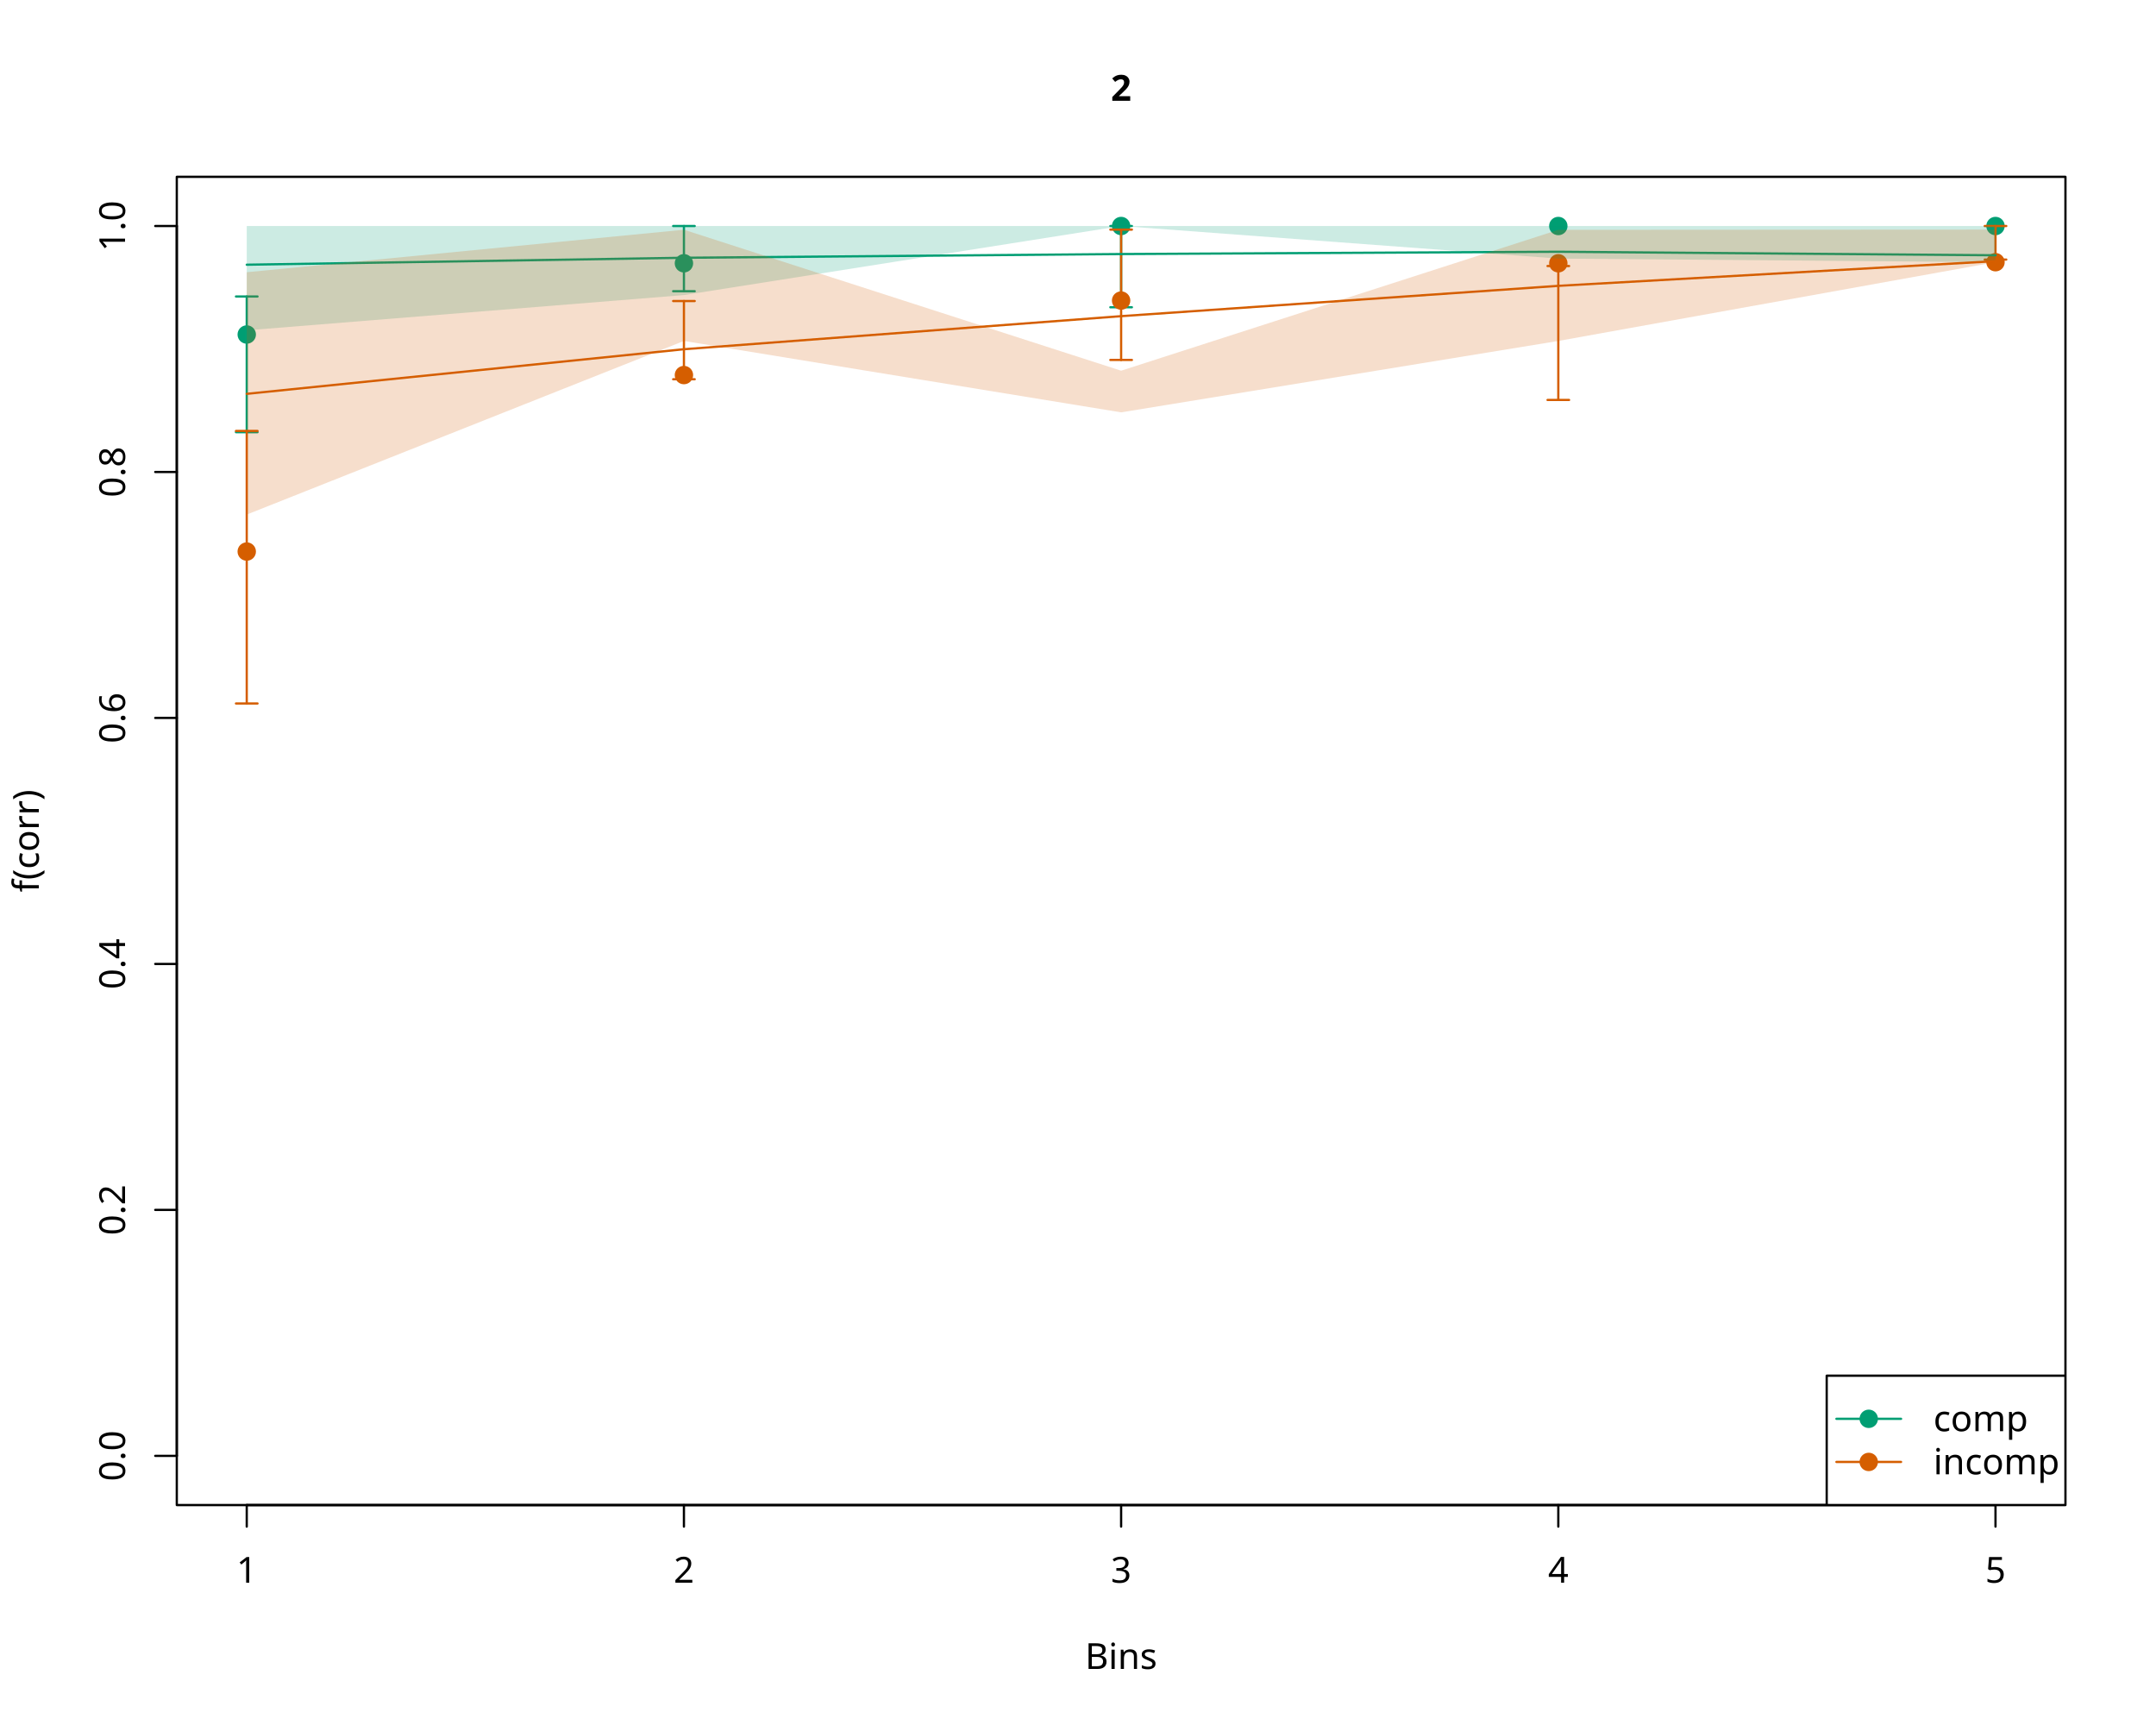
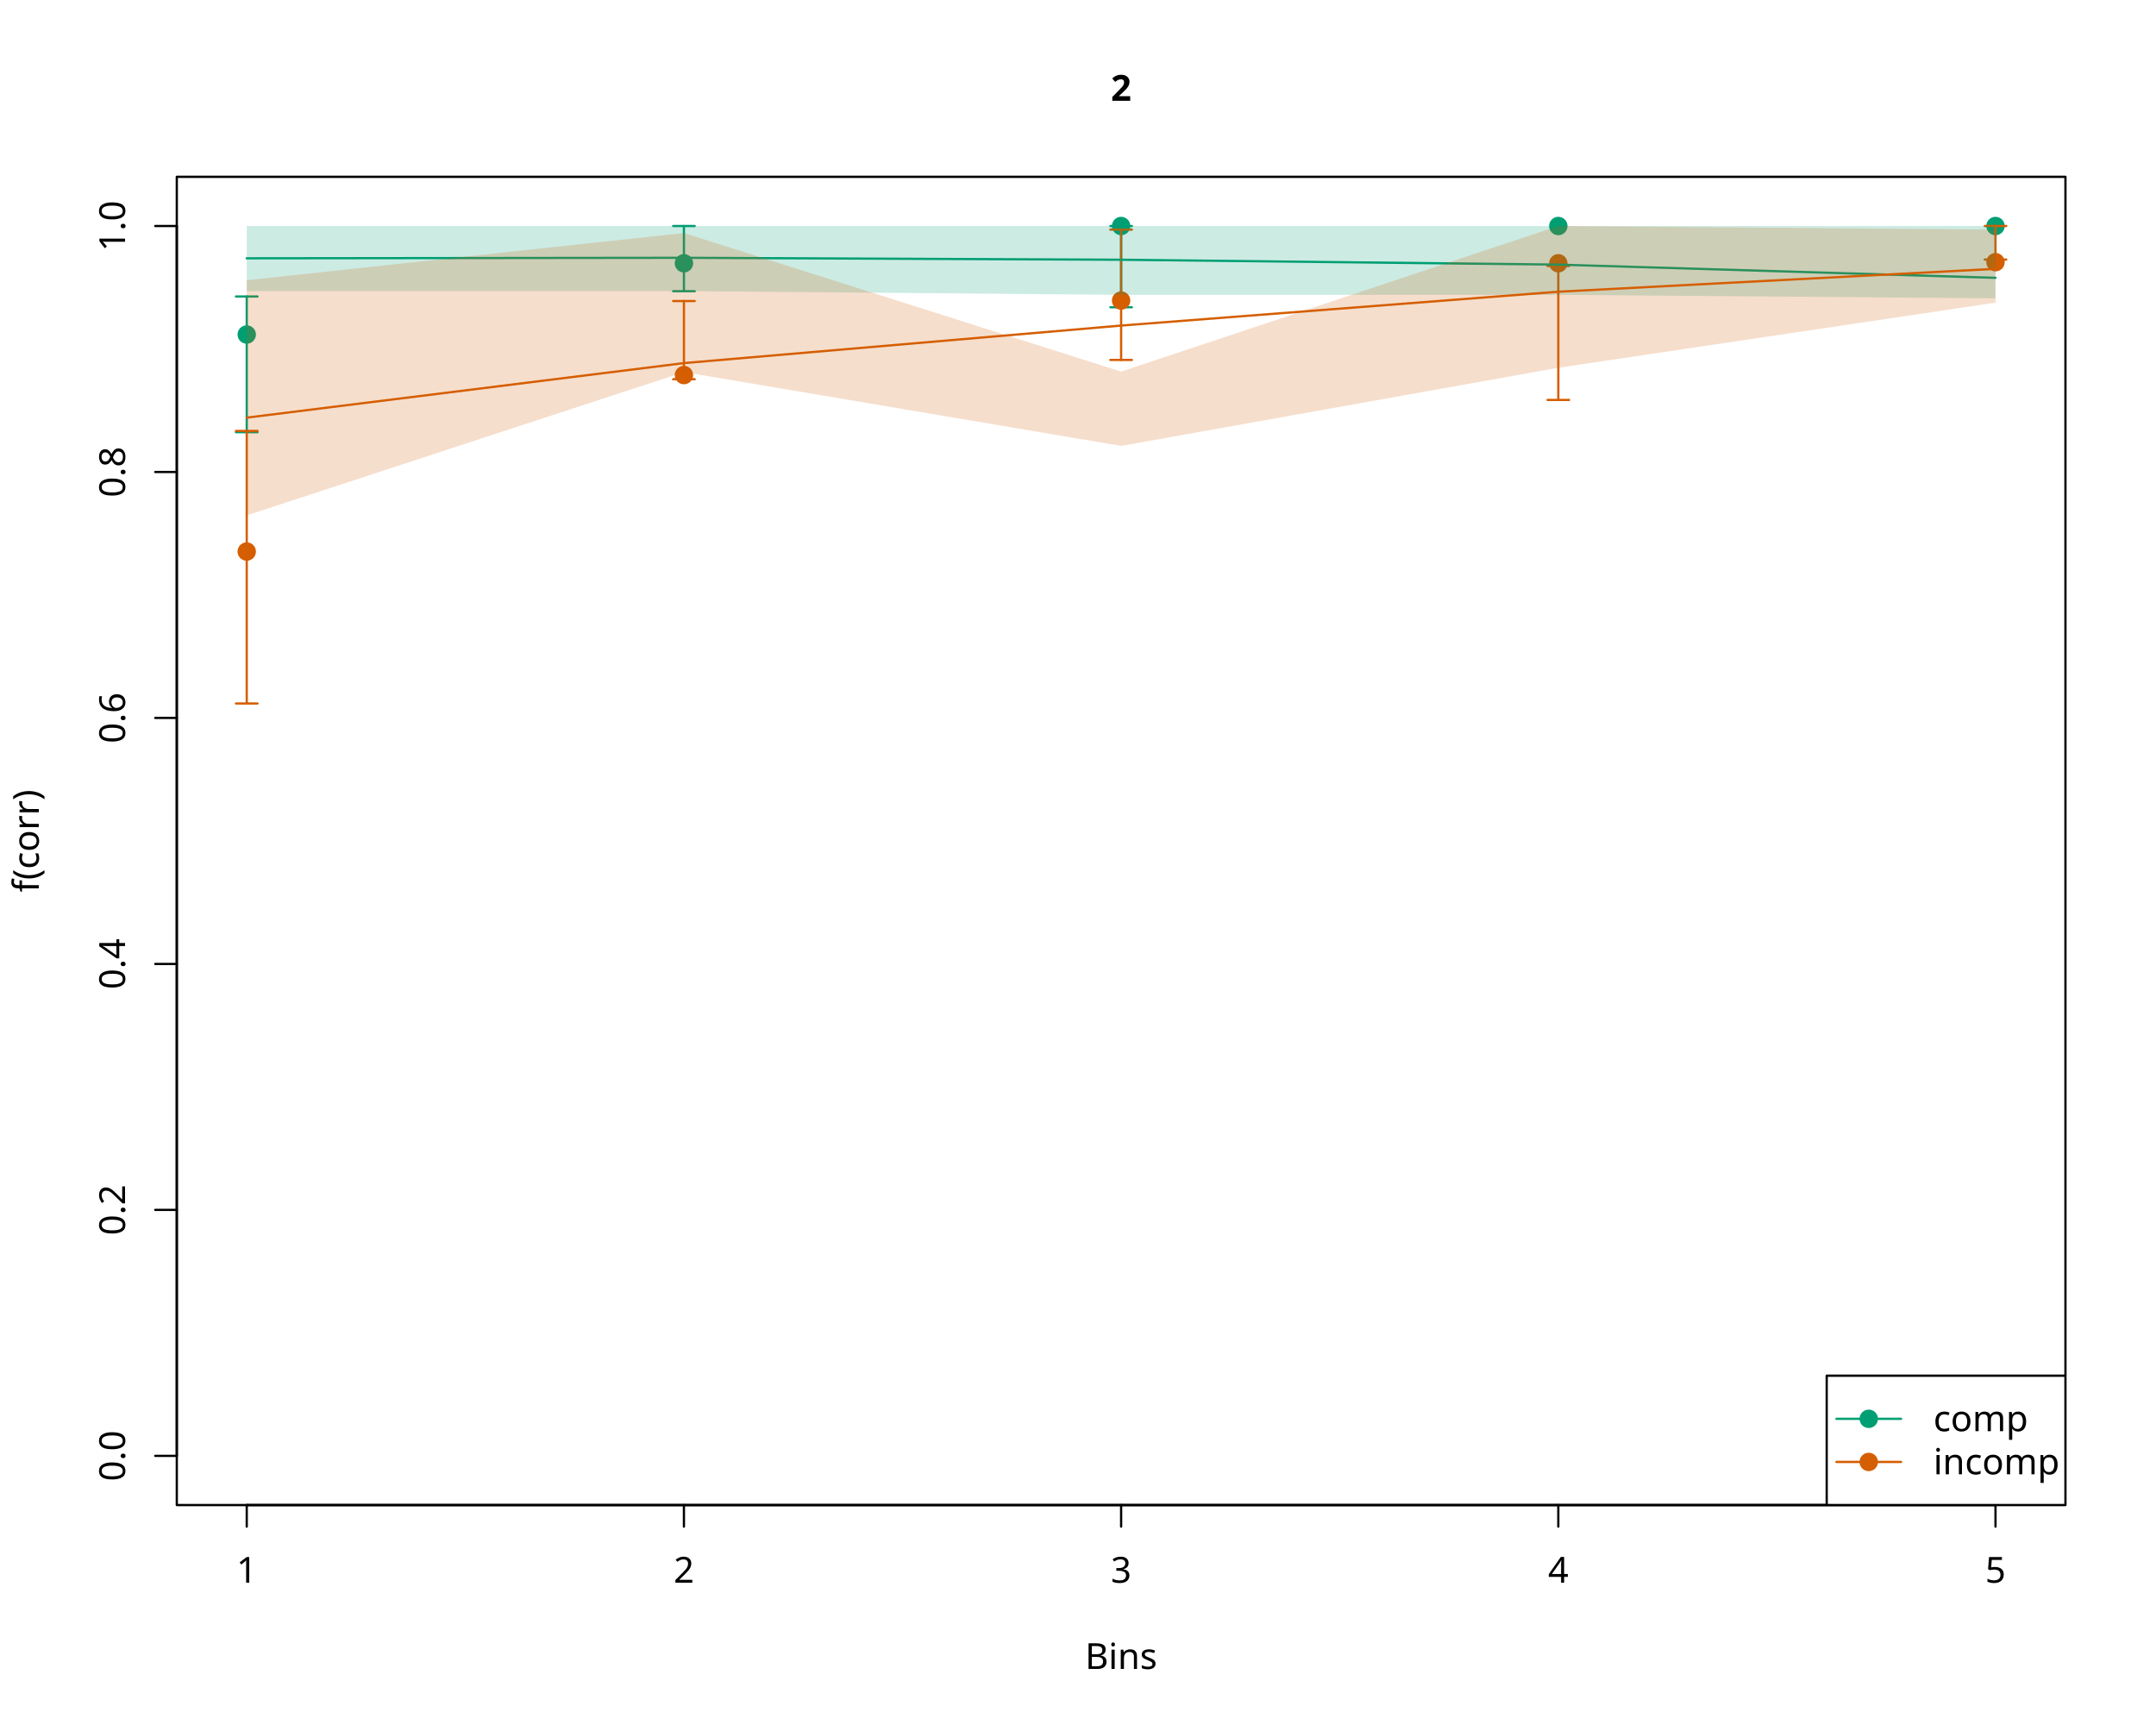
<svg xmlns="http://www.w3.org/2000/svg" class="svglite" data-engine-version="2.0" width="720.00pt" height="576.00pt" viewBox="0 0 720.00 576.00">
  <defs>
    <style type="text/css">
    .svglite line, .svglite polyline, .svglite polygon, .svglite path, .svglite rect, .svglite circle {
      fill: none;
      stroke: #000000;
      stroke-linecap: round;
      stroke-linejoin: round;
      stroke-miterlimit: 10.00;
    }
  </style>
  </defs>
  <rect width="100%" height="100%" style="stroke: none; fill: #FFFFFF;" />
  <defs>
    <clipPath id="cpMC4wMHw3MjAuMDB8MC4wMHw1NzYuMDA=">
      <rect x="0.00" y="0.00" width="720.00" height="576.00" />
    </clipPath>
  </defs>
  <g clip-path="url(#cpMC4wMHw3MjAuMDB8MC4wMHw1NzYuMDA=)">
</g>
  <defs>
    <clipPath id="cpNTkuMDR8Njg5Ljc2fDU5LjA0fDUwMi41Ng==">
      <rect x="59.04" y="59.04" width="630.72" height="443.52" />
    </clipPath>
  </defs>
  <g clip-path="url(#cpNTkuMDR8Njg5Ljc2fDU5LjA0fDUwMi41Ng==)">
    <circle cx="82.40" cy="75.47" r="2.70" style="stroke-width: 0.75; stroke: #FFFFFF;" />
    <circle cx="82.40" cy="-335.20" r="2.70" style="stroke-width: 0.75; stroke: #FFFFFF;" />
  </g>
  <g clip-path="url(#cpMC4wMHw3MjAuMDB8MC4wMHw1NzYuMDA=)">
    <line x1="82.40" y1="502.56" x2="666.40" y2="502.56" style="stroke-width: 0.75;" />
    <line x1="82.40" y1="502.56" x2="82.40" y2="509.76" style="stroke-width: 0.75;" />
    <line x1="228.40" y1="502.56" x2="228.40" y2="509.76" style="stroke-width: 0.75;" />
    <line x1="374.40" y1="502.56" x2="374.40" y2="509.76" style="stroke-width: 0.75;" />
    <line x1="520.40" y1="502.56" x2="520.40" y2="509.76" style="stroke-width: 0.75;" />
    <line x1="666.40" y1="502.56" x2="666.40" y2="509.76" style="stroke-width: 0.75;" />
    <text x="82.40" y="528.48" text-anchor="middle" style="font-size: 12.00px; font-family: sans;" textLength="6.67px" lengthAdjust="spacingAndGlyphs">1</text>
    <text x="228.40" y="528.48" text-anchor="middle" style="font-size: 12.00px; font-family: sans;" textLength="6.67px" lengthAdjust="spacingAndGlyphs">2</text>
    <text x="374.40" y="528.48" text-anchor="middle" style="font-size: 12.00px; font-family: sans;" textLength="6.67px" lengthAdjust="spacingAndGlyphs">3</text>
    <text x="520.40" y="528.48" text-anchor="middle" style="font-size: 12.00px; font-family: sans;" textLength="6.67px" lengthAdjust="spacingAndGlyphs">4</text>
    <text x="666.40" y="528.48" text-anchor="middle" style="font-size: 12.00px; font-family: sans;" textLength="6.67px" lengthAdjust="spacingAndGlyphs">5</text>
    <line x1="59.04" y1="486.13" x2="59.04" y2="75.47" style="stroke-width: 0.75;" />
    <line x1="59.04" y1="486.13" x2="51.84" y2="486.13" style="stroke-width: 0.75;" />
    <line x1="59.04" y1="404.00" x2="51.84" y2="404.00" style="stroke-width: 0.75;" />
    <line x1="59.04" y1="321.87" x2="51.84" y2="321.87" style="stroke-width: 0.75;" />
    <line x1="59.04" y1="239.73" x2="51.84" y2="239.73" style="stroke-width: 0.75;" />
    <line x1="59.04" y1="157.60" x2="51.84" y2="157.60" style="stroke-width: 0.75;" />
    <line x1="59.04" y1="75.47" x2="51.84" y2="75.47" style="stroke-width: 0.75;" />
    <text transform="translate(41.76,486.13) rotate(-90)" text-anchor="middle" style="font-size: 12.00px; font-family: sans;" textLength="16.68px" lengthAdjust="spacingAndGlyphs">0.0</text>
    <text transform="translate(41.76,404.00) rotate(-90)" text-anchor="middle" style="font-size: 12.00px; font-family: sans;" textLength="16.68px" lengthAdjust="spacingAndGlyphs">0.2</text>
    <text transform="translate(41.76,321.87) rotate(-90)" text-anchor="middle" style="font-size: 12.00px; font-family: sans;" textLength="16.68px" lengthAdjust="spacingAndGlyphs">0.4</text>
    <text transform="translate(41.76,239.73) rotate(-90)" text-anchor="middle" style="font-size: 12.00px; font-family: sans;" textLength="16.68px" lengthAdjust="spacingAndGlyphs">0.6</text>
    <text transform="translate(41.76,157.60) rotate(-90)" text-anchor="middle" style="font-size: 12.00px; font-family: sans;" textLength="16.68px" lengthAdjust="spacingAndGlyphs">0.8</text>
    <text transform="translate(41.76,75.47) rotate(-90)" text-anchor="middle" style="font-size: 12.00px; font-family: sans;" textLength="16.68px" lengthAdjust="spacingAndGlyphs">1.0</text>
    <polygon points="59.04,502.56 689.76,502.56 689.76,59.04 59.04,59.04 " style="stroke-width: 0.75; fill: none;" />
    <text x="374.40" y="33.65" text-anchor="middle" style="font-size: 12.00px; font-weight: bold; font-family: sans;" textLength="6.67px" lengthAdjust="spacingAndGlyphs">2</text>
    <text x="374.40" y="557.28" text-anchor="middle" style="font-size: 12.00px; font-family: sans;" textLength="23.35px" lengthAdjust="spacingAndGlyphs">Bins</text>
    <text transform="translate(12.96,280.80) rotate(-90)" text-anchor="middle" style="font-size: 12.00px; font-family: sans;" textLength="32.00px" lengthAdjust="spacingAndGlyphs">f(corr)</text>
  </g>
  <g clip-path="url(#cpNTkuMDR8Njg5Ljc2fDU5LjA0fDUwMi41Ng==)">
    <line x1="82.40" y1="144.31" x2="82.40" y2="99.00" style="stroke-width: 0.75; stroke: #009E73;" />
    <polyline points="78.80,144.31 82.40,144.31 86.00,144.31 " style="stroke-width: 0.75; stroke: #009E73;" />
    <polyline points="86.00,99.00 82.40,99.00 78.80,99.00 " style="stroke-width: 0.75; stroke: #009E73;" />
    <line x1="228.40" y1="97.24" x2="228.40" y2="75.47" style="stroke-width: 0.75; stroke: #009E73;" />
    <polyline points="224.80,97.24 228.40,97.24 232.00,97.24 " style="stroke-width: 0.75; stroke: #009E73;" />
    <polyline points="232.00,75.47 228.40,75.47 224.80,75.47 " style="stroke-width: 0.75; stroke: #009E73;" />
    <line x1="374.40" y1="102.60" x2="374.40" y2="75.47" style="stroke-width: 0.75; stroke: #009E73;" />
    <polyline points="370.80,102.60 374.40,102.60 378.00,102.60 " style="stroke-width: 0.75; stroke: #009E73;" />
    <polyline points="378.00,75.47 374.40,75.47 370.80,75.47 " style="stroke-width: 0.75; stroke: #009E73;" />
    <circle cx="82.40" cy="111.70" r="2.70" style="stroke-width: 0.75; stroke: #009E73; fill: #009E73;" />
    <circle cx="228.40" cy="87.91" r="2.70" style="stroke-width: 0.75; stroke: #009E73; fill: #009E73;" />
    <circle cx="374.40" cy="75.47" r="2.70" style="stroke-width: 0.75; stroke: #009E73; fill: #009E73;" />
    <circle cx="520.40" cy="75.47" r="2.70" style="stroke-width: 0.75; stroke: #009E73; fill: #009E73;" />
    <circle cx="666.40" cy="75.47" r="2.70" style="stroke-width: 0.75; stroke: #009E73; fill: #009E73;" />
    <line x1="82.40" y1="234.90" x2="82.40" y2="143.90" style="stroke-width: 0.75; stroke: #D55E00;" />
    <polyline points="78.80,234.90 82.40,234.90 86.00,234.90 " style="stroke-width: 0.75; stroke: #D55E00;" />
    <polyline points="86.00,143.90 82.40,143.90 78.80,143.90 " style="stroke-width: 0.75; stroke: #D55E00;" />
    <line x1="228.40" y1="126.64" x2="228.40" y2="100.52" style="stroke-width: 0.75; stroke: #D55E00;" />
    <polyline points="224.80,126.64 228.40,126.64 232.00,126.64 " style="stroke-width: 0.75; stroke: #D55E00;" />
    <polyline points="232.00,100.52 228.40,100.52 224.80,100.52 " style="stroke-width: 0.75; stroke: #D55E00;" />
    <line x1="374.40" y1="120.19" x2="374.40" y2="76.67" style="stroke-width: 0.75; stroke: #D55E00;" />
    <polyline points="370.80,120.19 374.40,120.19 378.00,120.19 " style="stroke-width: 0.75; stroke: #D55E00;" />
    <polyline points="378.00,76.67 374.40,76.67 370.80,76.67 " style="stroke-width: 0.75; stroke: #D55E00;" />
    <line x1="520.40" y1="133.55" x2="520.40" y2="88.83" style="stroke-width: 0.75; stroke: #D55E00;" />
    <polyline points="516.80,133.55 520.40,133.55 524.00,133.55 " style="stroke-width: 0.75; stroke: #D55E00;" />
    <polyline points="524.00,88.83 520.40,88.83 516.80,88.83 " style="stroke-width: 0.75; stroke: #D55E00;" />
    <line x1="666.40" y1="86.67" x2="666.40" y2="75.47" style="stroke-width: 0.75; stroke: #D55E00;" />
    <polyline points="662.80,86.67 666.40,86.67 670.00,86.67 " style="stroke-width: 0.75; stroke: #D55E00;" />
    <polyline points="670.00,75.47 666.40,75.47 662.80,75.47 " style="stroke-width: 0.75; stroke: #D55E00;" />
    <circle cx="82.40" cy="184.17" r="2.70" style="stroke-width: 0.75; stroke: #D55E00; fill: #D55E00;" />
    <circle cx="228.40" cy="125.24" r="2.70" style="stroke-width: 0.75; stroke: #D55E00; fill: #D55E00;" />
    <circle cx="374.40" cy="100.36" r="2.70" style="stroke-width: 0.75; stroke: #D55E00; fill: #D55E00;" />
    <circle cx="520.40" cy="87.91" r="2.70" style="stroke-width: 0.75; stroke: #D55E00; fill: #D55E00;" />
    <circle cx="666.40" cy="87.55" r="2.70" style="stroke-width: 0.75; stroke: #D55E00; fill: #D55E00;" />
-     <polygon points="82.40,110.30 228.40,98.53 374.40,75.47 520.40,86.34 666.40,87.55 666.40,75.47 520.40,75.47 374.40,75.47 228.40,75.47 82.40,75.47 " style="stroke-width: 0.75; stroke: none; fill: #009E73; fill-opacity: 0.20;" />
-     <polyline points="82.40,88.39 228.40,86.07 374.40,84.83 520.40,84.06 666.40,85.24 " style="stroke-width: 0.75; stroke: #009E73;" />
-     <polygon points="82.40,171.82 228.40,113.85 374.40,137.69 520.40,113.85 666.40,87.55 666.40,76.67 520.40,76.75 374.40,123.78 228.40,76.71 82.40,90.90 " style="stroke-width: 0.75; stroke: none; fill: #D55E00; fill-opacity: 0.20;" />
-     <polyline points="82.40,131.51 228.40,116.61 374.40,105.57 520.40,95.45 666.40,87.20 " style="stroke-width: 0.75; stroke: #D55E00;" />
+     <polygon points="82.40,97.21 228.40,97.21 374.40,98.45 520.40,98.45 666.40,99.62 666.40,75.47 520.40,75.47 374.40,75.47 228.40,75.47 82.40,75.47 " style="stroke-width: 0.75; stroke: none; fill: #009E73; fill-opacity: 0.20;" />
+     <polyline points="82.40,86.25 228.40,86.08 374.40,86.73 520.40,88.36 666.40,92.77 " style="stroke-width: 0.75; stroke: #009E73;" />
+     <polygon points="82.40,172.09 228.40,124.24 374.40,148.89 520.40,122.80 666.40,101.06 666.40,76.67 520.40,75.47 374.40,124.08 228.40,77.81 82.40,93.58 " style="stroke-width: 0.75; stroke: none; fill: #D55E00; fill-opacity: 0.20;" />
+     <polyline points="82.40,139.46 228.40,121.24 374.40,108.71 520.40,97.41 666.40,89.77 " style="stroke-width: 0.75; stroke: #D55E00;" />
    <rect x="610.03" y="459.36" width="79.73" height="43.20" style="stroke-width: 0.75; fill: #FFFFFF;" />
    <line x1="613.27" y1="473.76" x2="634.87" y2="473.76" style="stroke-width: 0.75; stroke: #009E73;" />
    <line x1="613.27" y1="488.16" x2="634.87" y2="488.16" style="stroke-width: 0.75; stroke: #D55E00;" />
    <circle cx="624.07" cy="473.76" r="2.70" style="stroke-width: 0.75; stroke: #009E73; fill: #009E73;" />
    <circle cx="624.07" cy="488.16" r="2.70" style="stroke-width: 0.75; stroke: #D55E00; fill: #D55E00;" />
    <text x="645.67" y="477.89" style="font-size: 12.00px; font-family: sans;" textLength="29.35px" lengthAdjust="spacingAndGlyphs">comp</text>
    <text x="645.67" y="492.29" style="font-size: 12.00px; font-family: sans;" textLength="38.69px" lengthAdjust="spacingAndGlyphs">incomp</text>
  </g>
</svg>
